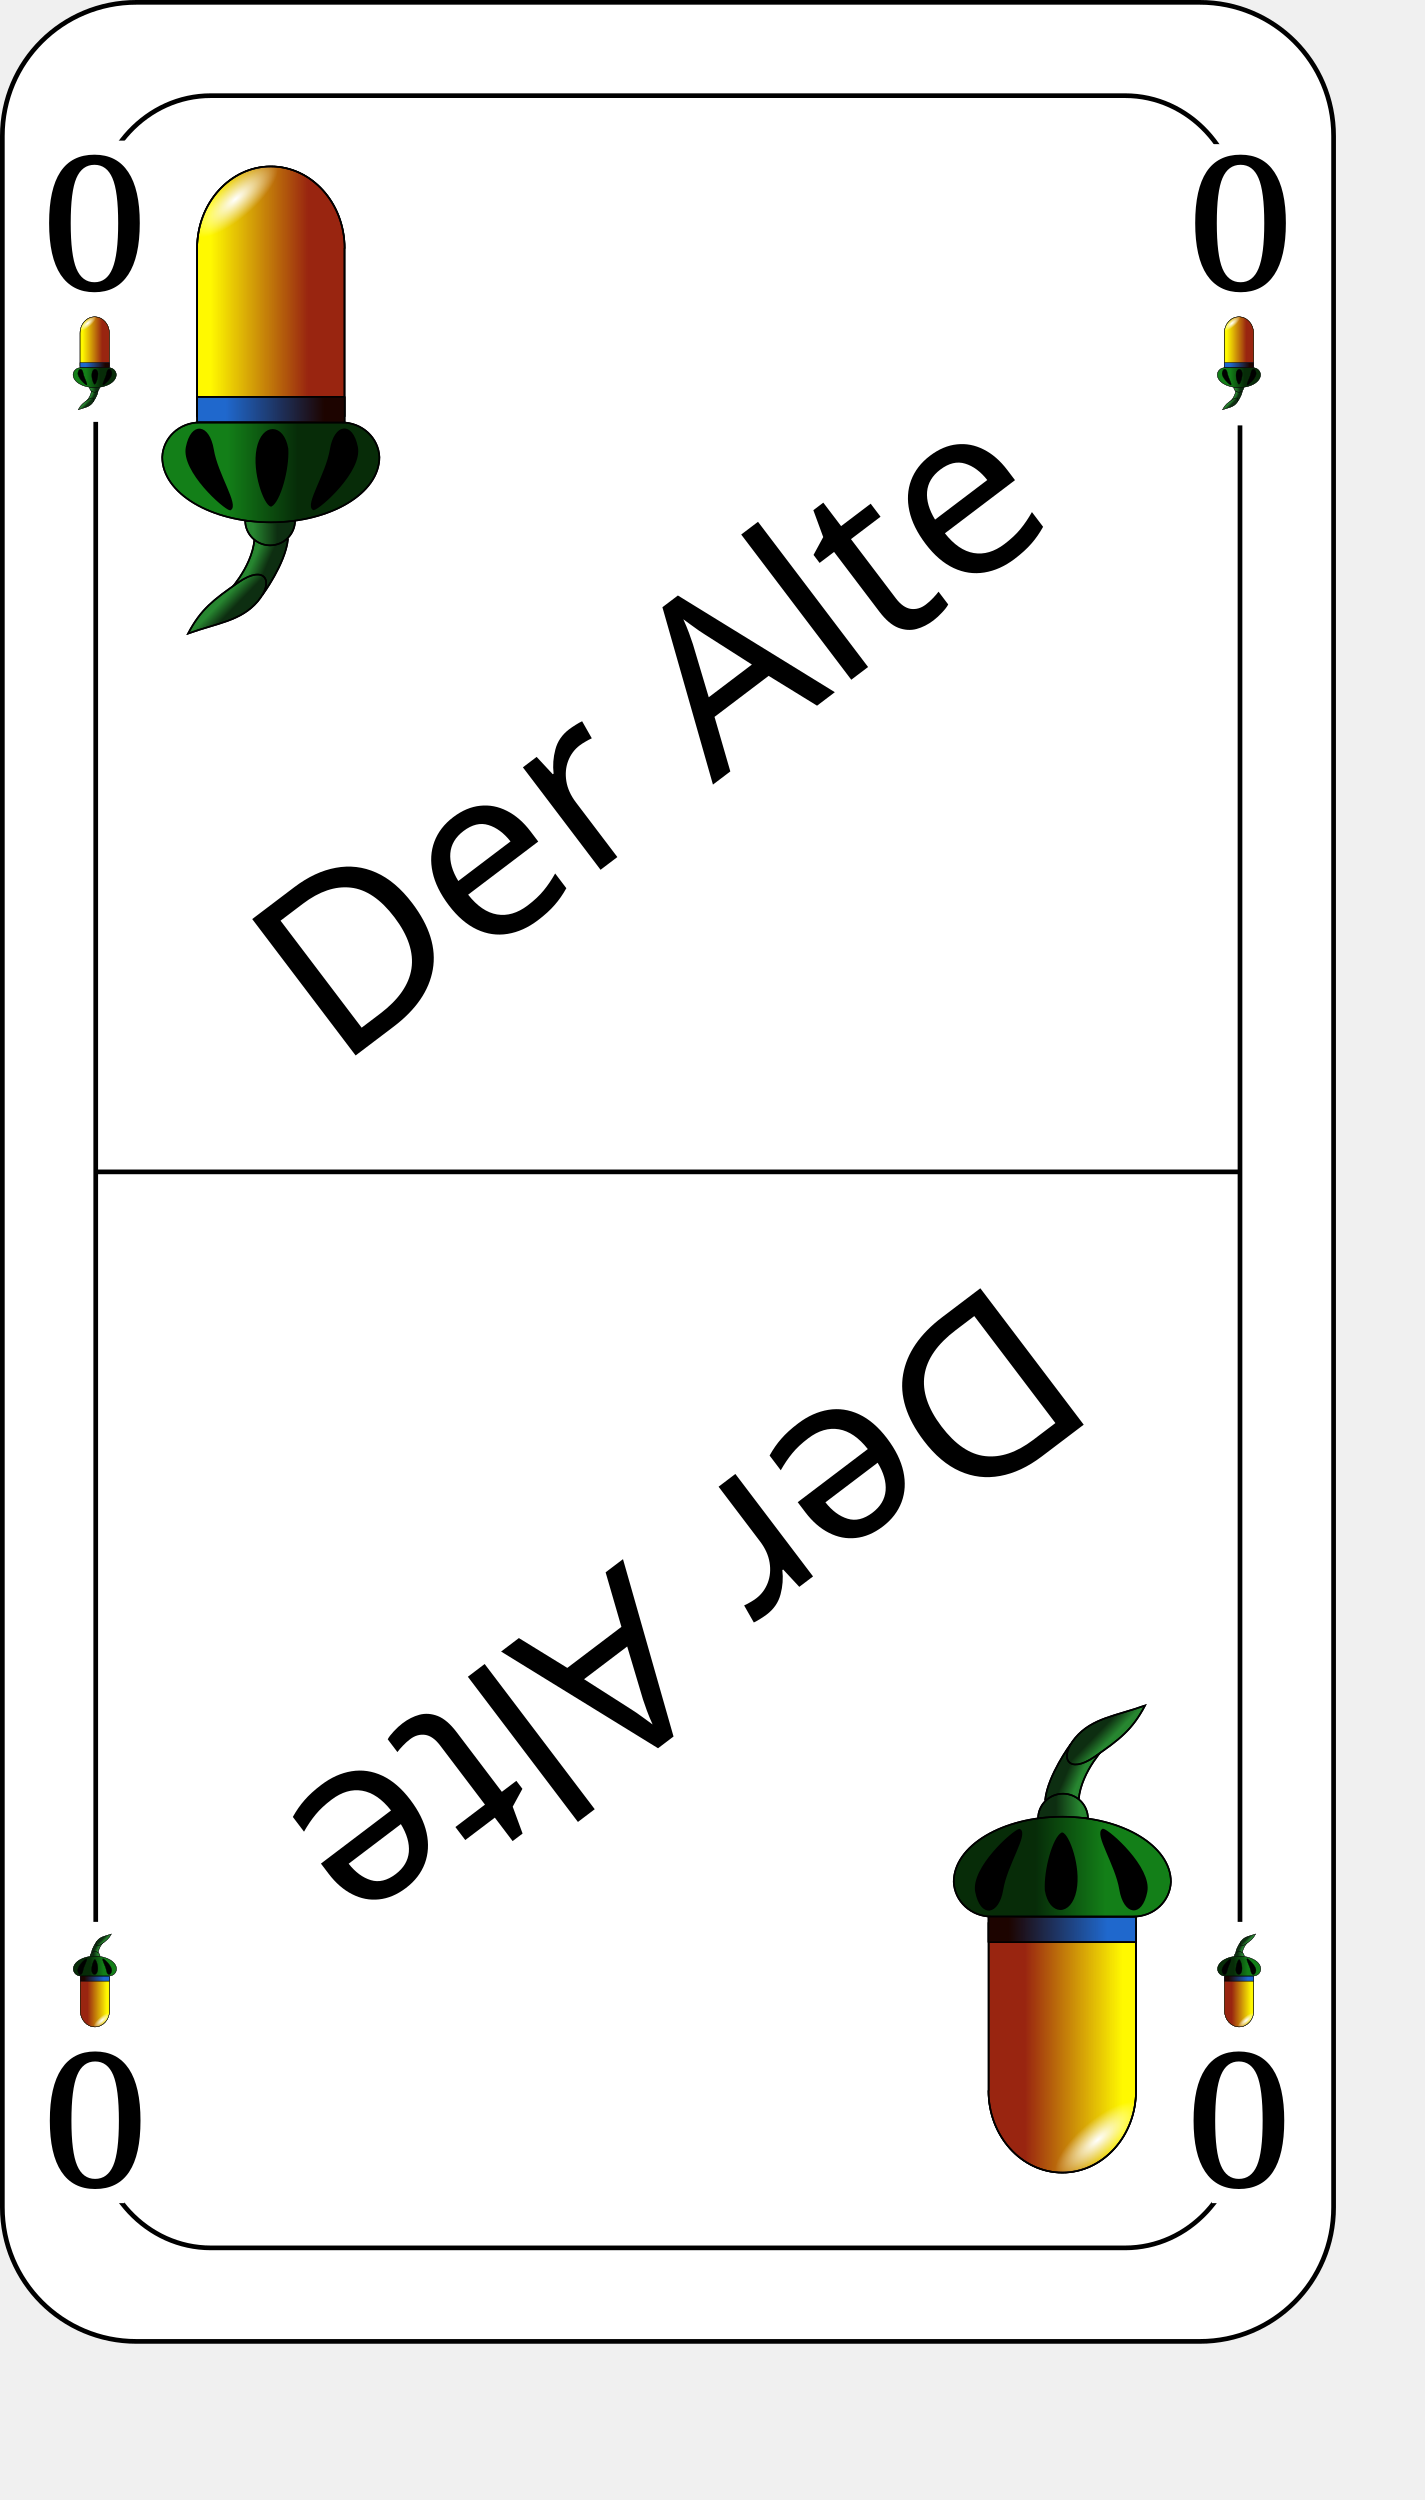
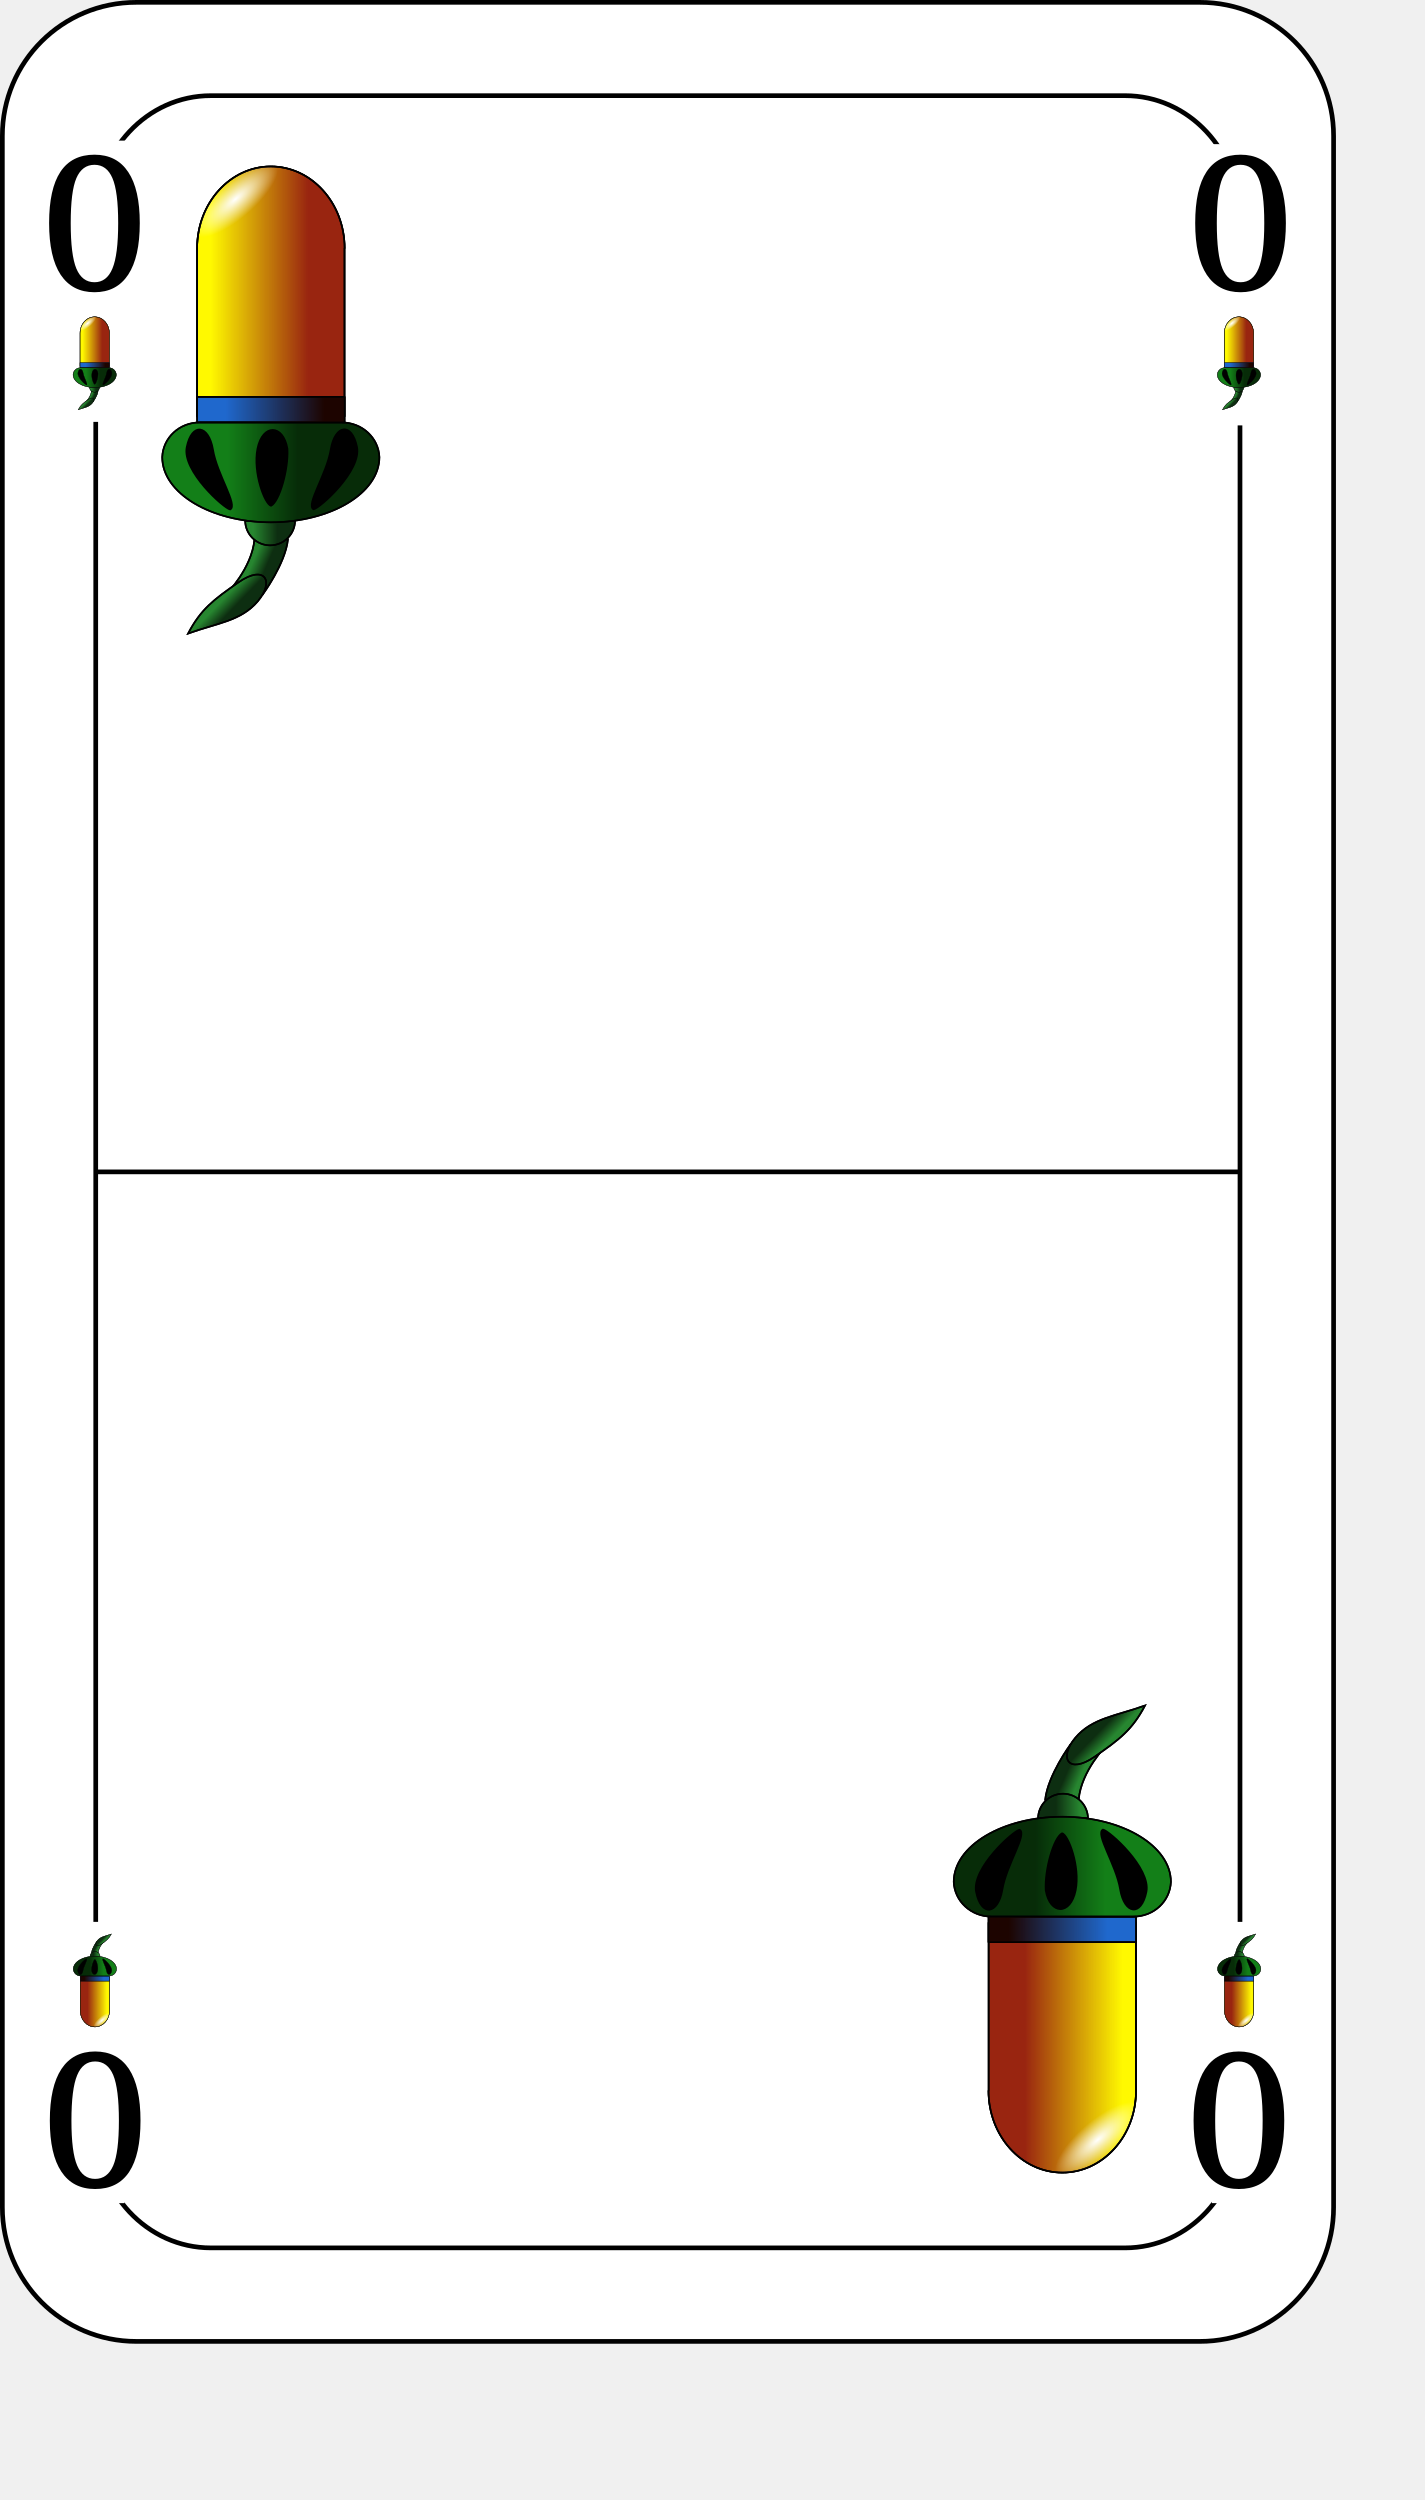
<svg xmlns="http://www.w3.org/2000/svg" xmlns:xlink="http://www.w3.org/1999/xlink" width="5.7cm" height="10cm" id="svg2">
  <defs id="defs4">
    <radialGradient gradientUnits="userSpaceOnUse" gradientTransform="matrix(0.535225,-0.46193,0.160737,0.186241,45.27302,18.48446)" r="16.411" fy="-23.941" fx="7.646" cy="-23.941" cx="7.646" id="radialGradient7212" xlink:href="#linearGradient7206" />
    <linearGradient gradientUnits="userSpaceOnUse" y2="55.612" x2="43.451" y1="55.612" x1="64.644" id="linearGradient3075" xlink:href="#linearGradient3077" />
    <linearGradient gradientTransform="translate(-5.149838,-2.797688)" gradientUnits="userSpaceOnUse" y2="33.15" x2="45.329" y1="33.15" x1="66.327" id="linearGradient3056" xlink:href="#linearGradient3061" />
    <linearGradient gradientTransform="translate(-12.82547,-5.950036)" gradientUnits="userSpaceOnUse" y2="101.708" x2="56.564" y1="103.703" x1="58.633" id="linearGradient3046" xlink:href="#linearGradient3001" />
    <linearGradient gradientTransform="translate(-16.31211,-1.629578)" gradientUnits="userSpaceOnUse" y2="90.734" x2="65.342" y1="91.956" x1="68.162" id="linearGradient3038" xlink:href="#linearGradient3001" />
    <linearGradient gradientUnits="userSpaceOnUse" y2="81.561" x2="40.936" y1="81.561" x1="35.771" id="linearGradient3030" xlink:href="#linearGradient3001" />
    <linearGradient gradientTransform="translate(-48.57863,47.01691)" gradientUnits="userSpaceOnUse" y2="22.383" x2="92.34" y1="22.383" x1="107.509" id="linearGradient3007" xlink:href="#linearGradient3001" />
    <linearGradient id="linearGradient3001">
      <stop id="stop3003" offset="0" style="stop-color:#000000;stop-opacity:0.653;" />
      <stop id="stop3005" offset="1" style="stop-color:#000000;stop-opacity:0;" />
    </linearGradient>
    <linearGradient id="linearGradient3061">
      <stop style="stop-color:#992510;stop-opacity:1;" offset="0" id="stop3063" />
      <stop style="stop-color:#992510;stop-opacity:0;" offset="1" id="stop3065" />
    </linearGradient>
    <linearGradient id="linearGradient3077">
      <stop style="stop-color:#1d0400;stop-opacity:1;" offset="0" id="stop3079" />
      <stop style="stop-color:#1d0400;stop-opacity:0;" offset="1" id="stop3081" />
    </linearGradient>
    <linearGradient id="linearGradient7206">
      <stop id="stop7208" offset="0" style="stop-color:#ffffff;stop-opacity:1;" />
      <stop id="stop7210" offset="1" style="stop-color:#ffffff;stop-opacity:0;" />
    </linearGradient>
  </defs>
  <g id="layer1">
    <rect style="opacity:1;fill:#ffffff;fill-opacity:1;fill-rule:evenodd;stroke:#000000;stroke-width:0.709;stroke-linecap:butt;stroke-linejoin:round;stroke-miterlimit:4;stroke-dasharray:none;stroke-dashoffset:0;stroke-opacity:1" id="rect1600" width="180.92" height="332.977" x="10.524" y="10.677" />
    <path style="fill:none;fill-opacity:0.75;fill-rule:evenodd;stroke:#000000;stroke-width:0.709;stroke-linecap:butt;stroke-linejoin:miter;stroke-miterlimit:4;stroke-dasharray:none;stroke-opacity:1" d="M 14.676,177.165 L 187.292,177.165" id="path13403" />
    <path style="fill:#ffffff;fill-opacity:1;stroke:#000000;stroke-width:0.71;stroke-miterlimit:4;stroke-dasharray:none;stroke-opacity:1" d="M 20.609,0.355 C 9.398,0.355 0.355,9.358 0.355,20.562 L 0.355,333.707 C 0.355,344.911 9.399,353.976 20.609,353.976 L 181.391,353.976 C 192.601,353.976 201.614,344.911 201.614,333.707 L 201.614,20.562 C 201.614,9.358 192.601,0.355 181.391,0.355 L 20.609,0.355 z M 31.879,14.463 L 170.09,14.463 C 179.726,14.463 187.464,22.765 187.464,33.074 L 187.464,321.226 C 187.464,331.535 179.726,339.837 170.09,339.837 L 31.879,339.837 C 22.243,339.837 14.473,331.535 14.473,321.226 L 14.473,33.074 C 14.473,22.765 22.243,14.463 31.879,14.463 z " id="path2586" />
    <rect style="opacity:1;fill:#ffffff;fill-opacity:1;fill-rule:evenodd;stroke:none;stroke-width:0.354;stroke-linecap:butt;stroke-linejoin:round;stroke-miterlimit:4;stroke-dasharray:none;stroke-dashoffset:0;stroke-opacity:1" id="rect10676" width="7.384" height="42.52" x="11.792" y="21.26" />
    <text xml:space="preserve" style="font-size:24.976px;font-style:normal;font-variant:normal;font-weight:bold;font-stretch:normal;text-align:start;line-height:125%;writing-mode:lr-tb;text-anchor:start;fill:#000000;fill-opacity:1;stroke:none;stroke-width:1px;stroke-linecap:butt;stroke-linejoin:miter;stroke-opacity:1;font-family:Times New Roman" x="7.981" y="35.406" id="text4099" transform="scale(0.807085,1.239027)">
      <tspan id="tspan4101" x="7.981" y="35.406">O</tspan>
    </text>
    <use x="0" y="0" xlink:href="#rect10676" id="use4103" transform="translate(170.7122,0.531494)" width="201.968" height="354.331" />
    <use x="0" y="0" xlink:href="#text4099" id="use4105" transform="translate(173.2677,-1.868741e-4)" width="201.968" height="354.331" />
    <use x="0" y="0" xlink:href="#rect10676" id="use4107" transform="translate(-0.351984,269.2913)" width="201.968" height="354.331" />
    <use x="0" y="0" xlink:href="#rect10676" id="use4109" transform="translate(171.4162,269.2913)" width="201.968" height="354.331" />
    <use x="0" y="0" xlink:href="#text4099" id="use4111" transform="matrix(-1,-1.534146e-17,1.534146e-17,-1,201.5787,354.3241)" width="201.968" height="354.331" />
    <use x="0" y="0" xlink:href="#use4111" id="use4113" transform="translate(-172.9133,-2.389310e-7)" width="201.968" height="354.331" />
    <g style="display:inline" id="g4395" transform="translate(-147.453,47.5682)">
      <path id="rect3012" d="M 53.15,3.443 C 44.383,3.443 37.27,11.341 37.27,21.07 L 37.27,57.258 L 68.998,57.258 L 68.998,21.07 L 69.029,21.07 C 69.029,11.341 61.916,3.443 53.15,3.443 z " style="opacity:1;fill:#fff900;fill-opacity:1;fill-rule:evenodd;stroke:#000000;stroke-width:0.354;stroke-linecap:butt;stroke-linejoin:round;stroke-miterlimit:4;stroke-dasharray:none;stroke-dashoffset:0;stroke-opacity:1;display:inline" />
      <path id="path3048" d="M 53.155,3.445 C 44.389,3.445 37.276,11.342 37.276,21.071 L 37.276,57.26 L 69.003,57.26 L 69.003,21.071 L 69.034,21.071 C 69.034,11.342 61.921,3.445 53.155,3.445 z " style="opacity:1;fill:url(#linearGradient3056);fill-opacity:1;fill-rule:evenodd;stroke:#000000;stroke-width:0.354;stroke-linecap:butt;stroke-linejoin:round;stroke-miterlimit:4;stroke-dasharray:none;stroke-dashoffset:0;stroke-opacity:1;display:inline" />
      <path id="path5745" d="M 53.155,3.445 C 44.389,3.445 37.276,11.342 37.276,21.071 L 37.276,57.26 L 69.003,57.26 L 69.003,21.071 L 69.034,21.071 C 69.034,11.342 61.921,3.445 53.155,3.445 z " style="opacity:1;fill:url(#radialGradient7212);fill-opacity:1;fill-rule:evenodd;stroke:#000000;stroke-width:0.354;stroke-linecap:butt;stroke-linejoin:round;stroke-miterlimit:4;stroke-dasharray:none;stroke-dashoffset:0;stroke-opacity:1;display:inline" />
      <rect y="53.07" x="37.271" height="5.492" width="31.757" id="rect3020" style="opacity:1;fill:#1f68cd;fill-opacity:1;fill-rule:evenodd;stroke:#000000;stroke-width:0.354;stroke-linecap:butt;stroke-linejoin:round;stroke-miterlimit:4;stroke-dasharray:none;stroke-dashoffset:0;stroke-opacity:1;display:inline" />
      <path id="path3094" d="M 49.62,83.727 C 49.063,89.982 43.614,95.435 43.614,95.435 L 51.397,95.595 C 51.397,95.595 56.254,89.02 56.836,83.727 L 49.62,83.727 z " style="fill:#278630;fill-opacity:1;fill-rule:evenodd;stroke:#000000;stroke-width:0.354;stroke-linecap:butt;stroke-linejoin:miter;stroke-miterlimit:4;stroke-dasharray:none;stroke-opacity:1" />
      <path id="path2932" d="M 49.623,83.737 C 49.067,89.992 43.618,95.444 43.618,95.444 L 51.401,95.605 C 51.401,95.605 56.258,89.029 56.84,83.737 L 49.623,83.737 z " style="fill:url(#linearGradient3038);fill-opacity:1;fill-rule:evenodd;stroke:#000000;stroke-width:0.354;stroke-linecap:butt;stroke-linejoin:miter;stroke-miterlimit:4;stroke-dasharray:none;stroke-opacity:1" />
      <path transform="matrix(-1,-1.111307e-18,1.111307e-18,-1,90.28125,163.9655)" d="M 31.915,84.248 A 5.373,5.373 0 0 1 42.66,84.248 L 37.287,84.248 z" id="path3096" style="opacity:1;fill:#278630;fill-opacity:1;fill-rule:evenodd;stroke:#000000;stroke-width:0.354;stroke-linecap:butt;stroke-linejoin:round;stroke-miterlimit:4;stroke-dasharray:none;stroke-dashoffset:0;stroke-opacity:1" />
      <path transform="matrix(-1,-1.111307e-18,1.111307e-18,-1,90.28193,163.9561)" d="M 31.915,84.248 A 5.373,5.373 0 0 1 42.66,84.248 L 37.287,84.248 z" id="path2934" style="opacity:1;fill:url(#linearGradient3030);fill-opacity:1;fill-rule:evenodd;stroke:#000000;stroke-width:0.354;stroke-linecap:butt;stroke-linejoin:round;stroke-miterlimit:4;stroke-dasharray:none;stroke-dashoffset:0;stroke-opacity:1" />
      <path id="path3016" d="M 37.837,58.558 C 33.43,58.558 29.941,61.875 29.775,66.026 C 29.775,73.776 40.247,80.058 53.15,80.058 C 66.052,80.058 76.525,73.776 76.525,66.026 C 76.359,61.875 72.807,58.558 68.4,58.558 L 37.837,58.558 z " style="opacity:1;fill:#137f18;fill-opacity:1;fill-rule:evenodd;stroke:#000000;stroke-width:0.354;stroke-linecap:butt;stroke-linejoin:round;stroke-miterlimit:4;stroke-dasharray:none;stroke-dashoffset:0;stroke-opacity:1;display:inline" />
      <path id="path3100" d="M 35.332,103.998 C 41.587,101.752 46.746,101.324 50.363,97.029 C 53.992,92.72 51.862,89.049 46.215,92.959 C 40.779,96.723 38.097,98.759 35.332,103.998 z " style="fill:#278630;fill-opacity:1;fill-rule:evenodd;stroke:#000000;stroke-width:0.354;stroke-linecap:butt;stroke-linejoin:miter;stroke-miterlimit:4;stroke-dasharray:none;stroke-opacity:1" />
      <path id="path3104" d="M 53.21,76.505 C 55.003,75.608 56.99,68.701 56.736,64.233 C 55.839,58.853 51.354,58.754 50.263,64.208 C 49.239,69.332 51.869,76.279 53.21,76.505 z " style="fill:#000000;fill-opacity:1;fill-rule:evenodd;stroke:#000000;stroke-width:0.354;stroke-linecap:butt;stroke-linejoin:miter;stroke-miterlimit:4;stroke-dasharray:none;stroke-opacity:1;display:inline" />
      <path id="path3108" d="M 44.389,77.307 C 46.182,76.41 41.594,69.824 40.698,64.393 C 39.802,59.013 36.118,58.433 35.028,63.887 C 34.003,69.011 43.048,77.081 44.389,77.307 z " style="fill:#000000;fill-opacity:1;fill-rule:evenodd;stroke:#000000;stroke-width:0.354;stroke-linecap:butt;stroke-linejoin:miter;stroke-miterlimit:4;stroke-dasharray:none;stroke-opacity:1;display:inline" />
      <path id="path3110" d="M 62.351,77.272 C 60.558,76.375 65.146,69.789 66.042,64.358 C 66.939,58.978 70.622,58.398 71.713,63.852 C 72.737,68.976 63.692,77.046 62.351,77.272 z " style="fill:#000000;fill-opacity:1;fill-rule:evenodd;stroke:#000000;stroke-width:0.354;stroke-linecap:butt;stroke-linejoin:miter;stroke-miterlimit:4;stroke-dasharray:none;stroke-opacity:1;display:inline" />
      <path id="path2930" d="M 37.826,58.55 C 33.419,58.55 29.93,61.867 29.764,66.018 C 29.764,73.769 40.236,80.05 53.139,80.05 C 66.041,80.05 76.514,73.769 76.514,66.018 C 76.348,61.867 72.796,58.55 68.389,58.55 L 37.826,58.55 z " style="opacity:1;fill:url(#linearGradient3007);fill-opacity:1;fill-rule:evenodd;stroke:#000000;stroke-width:0.354;stroke-linecap:butt;stroke-linejoin:round;stroke-miterlimit:4;stroke-dasharray:none;stroke-dashoffset:0;stroke-opacity:1;display:inline" />
      <path id="path2936" d="M 35.327,104.002 C 41.581,101.757 46.74,101.329 50.358,97.034 C 53.987,92.724 51.857,89.053 46.21,92.963 C 40.774,96.728 38.091,98.764 35.327,104.002 z " style="fill:url(#linearGradient3046);fill-opacity:1;fill-rule:evenodd;stroke:#000000;stroke-width:0.354;stroke-linecap:butt;stroke-linejoin:miter;stroke-miterlimit:4;stroke-dasharray:none;stroke-opacity:1" />
      <rect y="53.057" x="37.276" height="5.492" width="31.757" id="rect3067" style="opacity:1;fill:url(#linearGradient3075);fill-opacity:1;fill-rule:evenodd;stroke:#000000;stroke-width:0.354;stroke-linecap:butt;stroke-linejoin:round;stroke-miterlimit:4;stroke-dasharray:none;stroke-dashoffset:0;stroke-opacity:1;display:inline" />
    </g>
    <use x="0" y="0" xlink:href="#g4395" id="use4709" transform="matrix(0.139708,0,0,0.139708,27.48888,40.76976)" width="201.968" height="354.331" />
    <use x="0" y="0" xlink:href="#use4709" id="use4717" transform="translate(172.9881,4.551991e-6)" width="201.968" height="354.331" />
    <use x="0" y="0" xlink:href="#use4709" id="use4719" transform="matrix(-1,-3.035766e-18,3.035766e-18,-1,28.66208,354.33)" width="201.968" height="354.331" />
    <use x="0" y="0" xlink:href="#use4719" id="use4721" transform="translate(172.9879,3.349310e-5)" width="201.968" height="354.331" />
    <use x="0" y="0" xlink:href="#g4395" id="use9833" transform="matrix(0.702246,0,0,0.702246,107.1689,-10.65851)" width="201.968" height="354.331" />
    <use x="0" y="0" xlink:href="#use9833" id="use9837" transform="matrix(-1,5.336985e-17,-5.336985e-17,-1,201.5431,353.6201)" width="201.968" height="354.331" />
-     <g id="g9845" transform="translate(0,1.580659)">
-       <text transform="matrix(0.796919,-0.604087,0.604087,0.796919,0,0)" id="text9839" y="158.379" x="-56.109" style="font-size:36.25px;font-style:normal;font-variant:normal;font-weight:normal;font-stretch:normal;text-align:start;line-height:125%;writing-mode:lr-tb;text-anchor:start;fill:#000000;fill-opacity:1;stroke:none;stroke-width:1px;stroke-linecap:butt;stroke-linejoin:miter;stroke-opacity:1;font-family:Amazone BT" xml:space="preserve">
-         <tspan y="158.379" x="-56.109" id="tspan9841">Der Alte</tspan>
-       </text>
-       <use height="354.331" width="201.968" transform="matrix(-1,-2.284956e-17,2.284956e-17,-1,201.9685,351.1694)" id="use9843" xlink:href="#text9839" y="0" x="0" />
-     </g>
  </g>
</svg>
